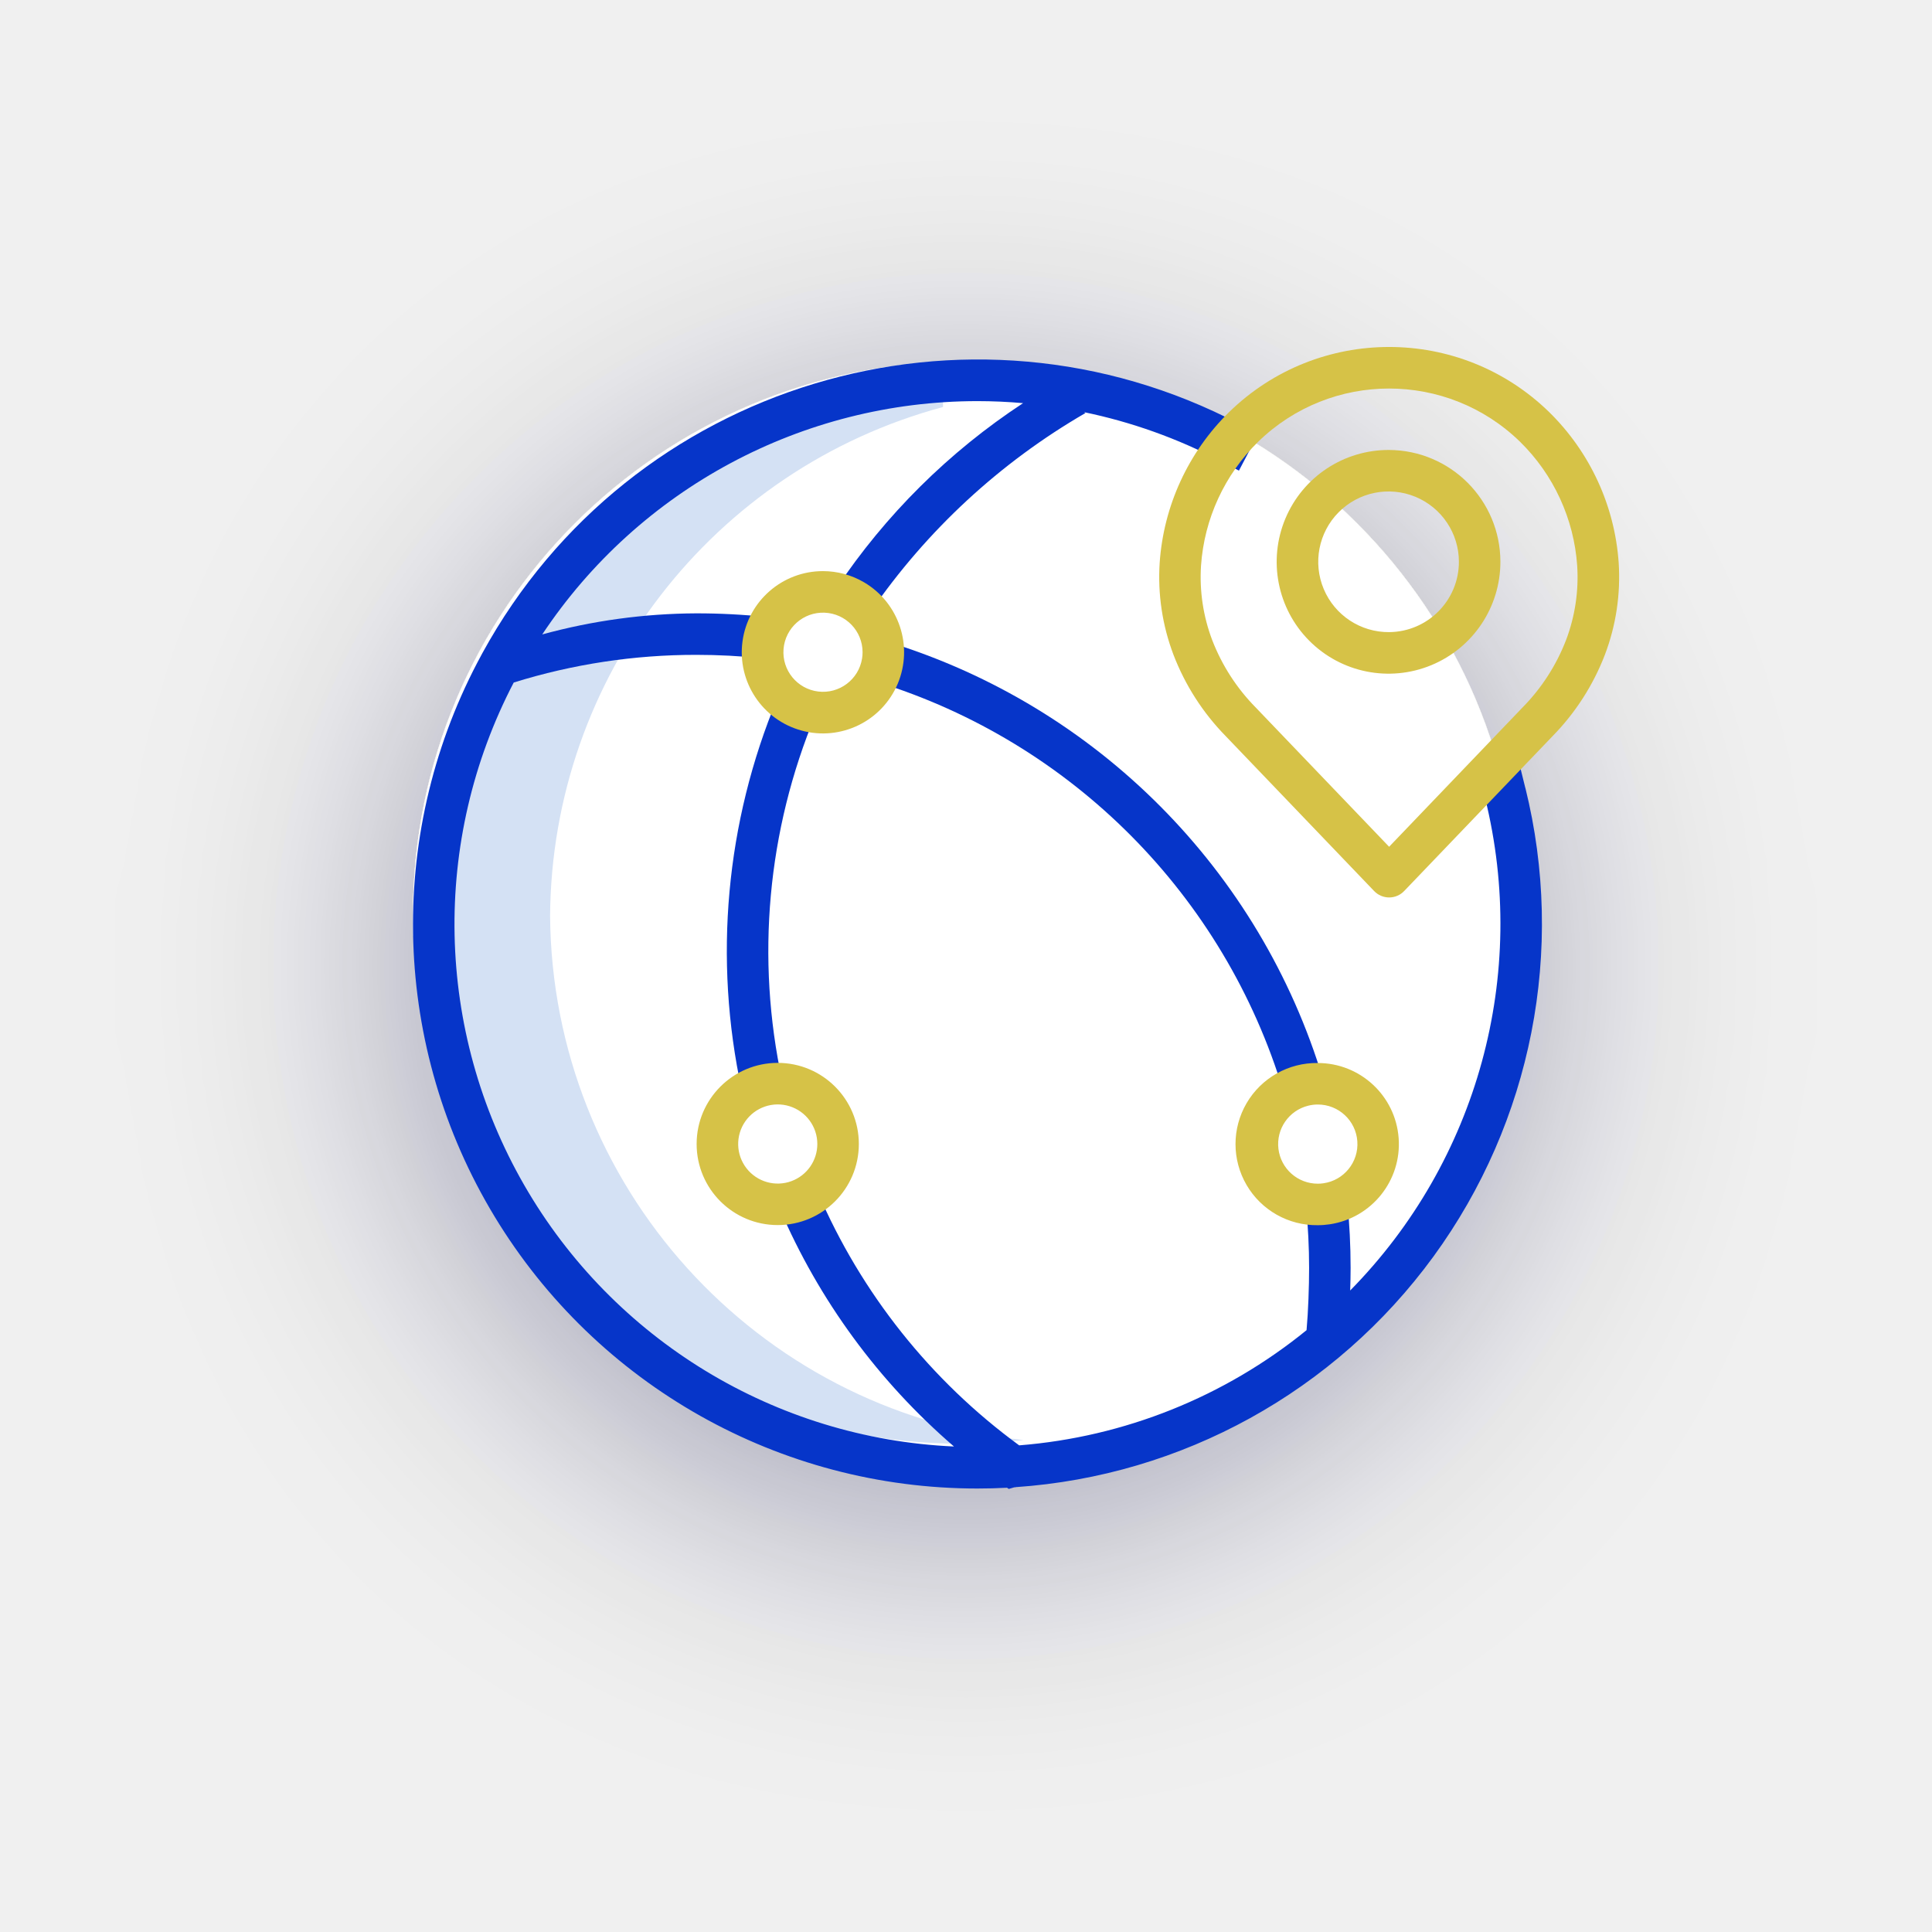
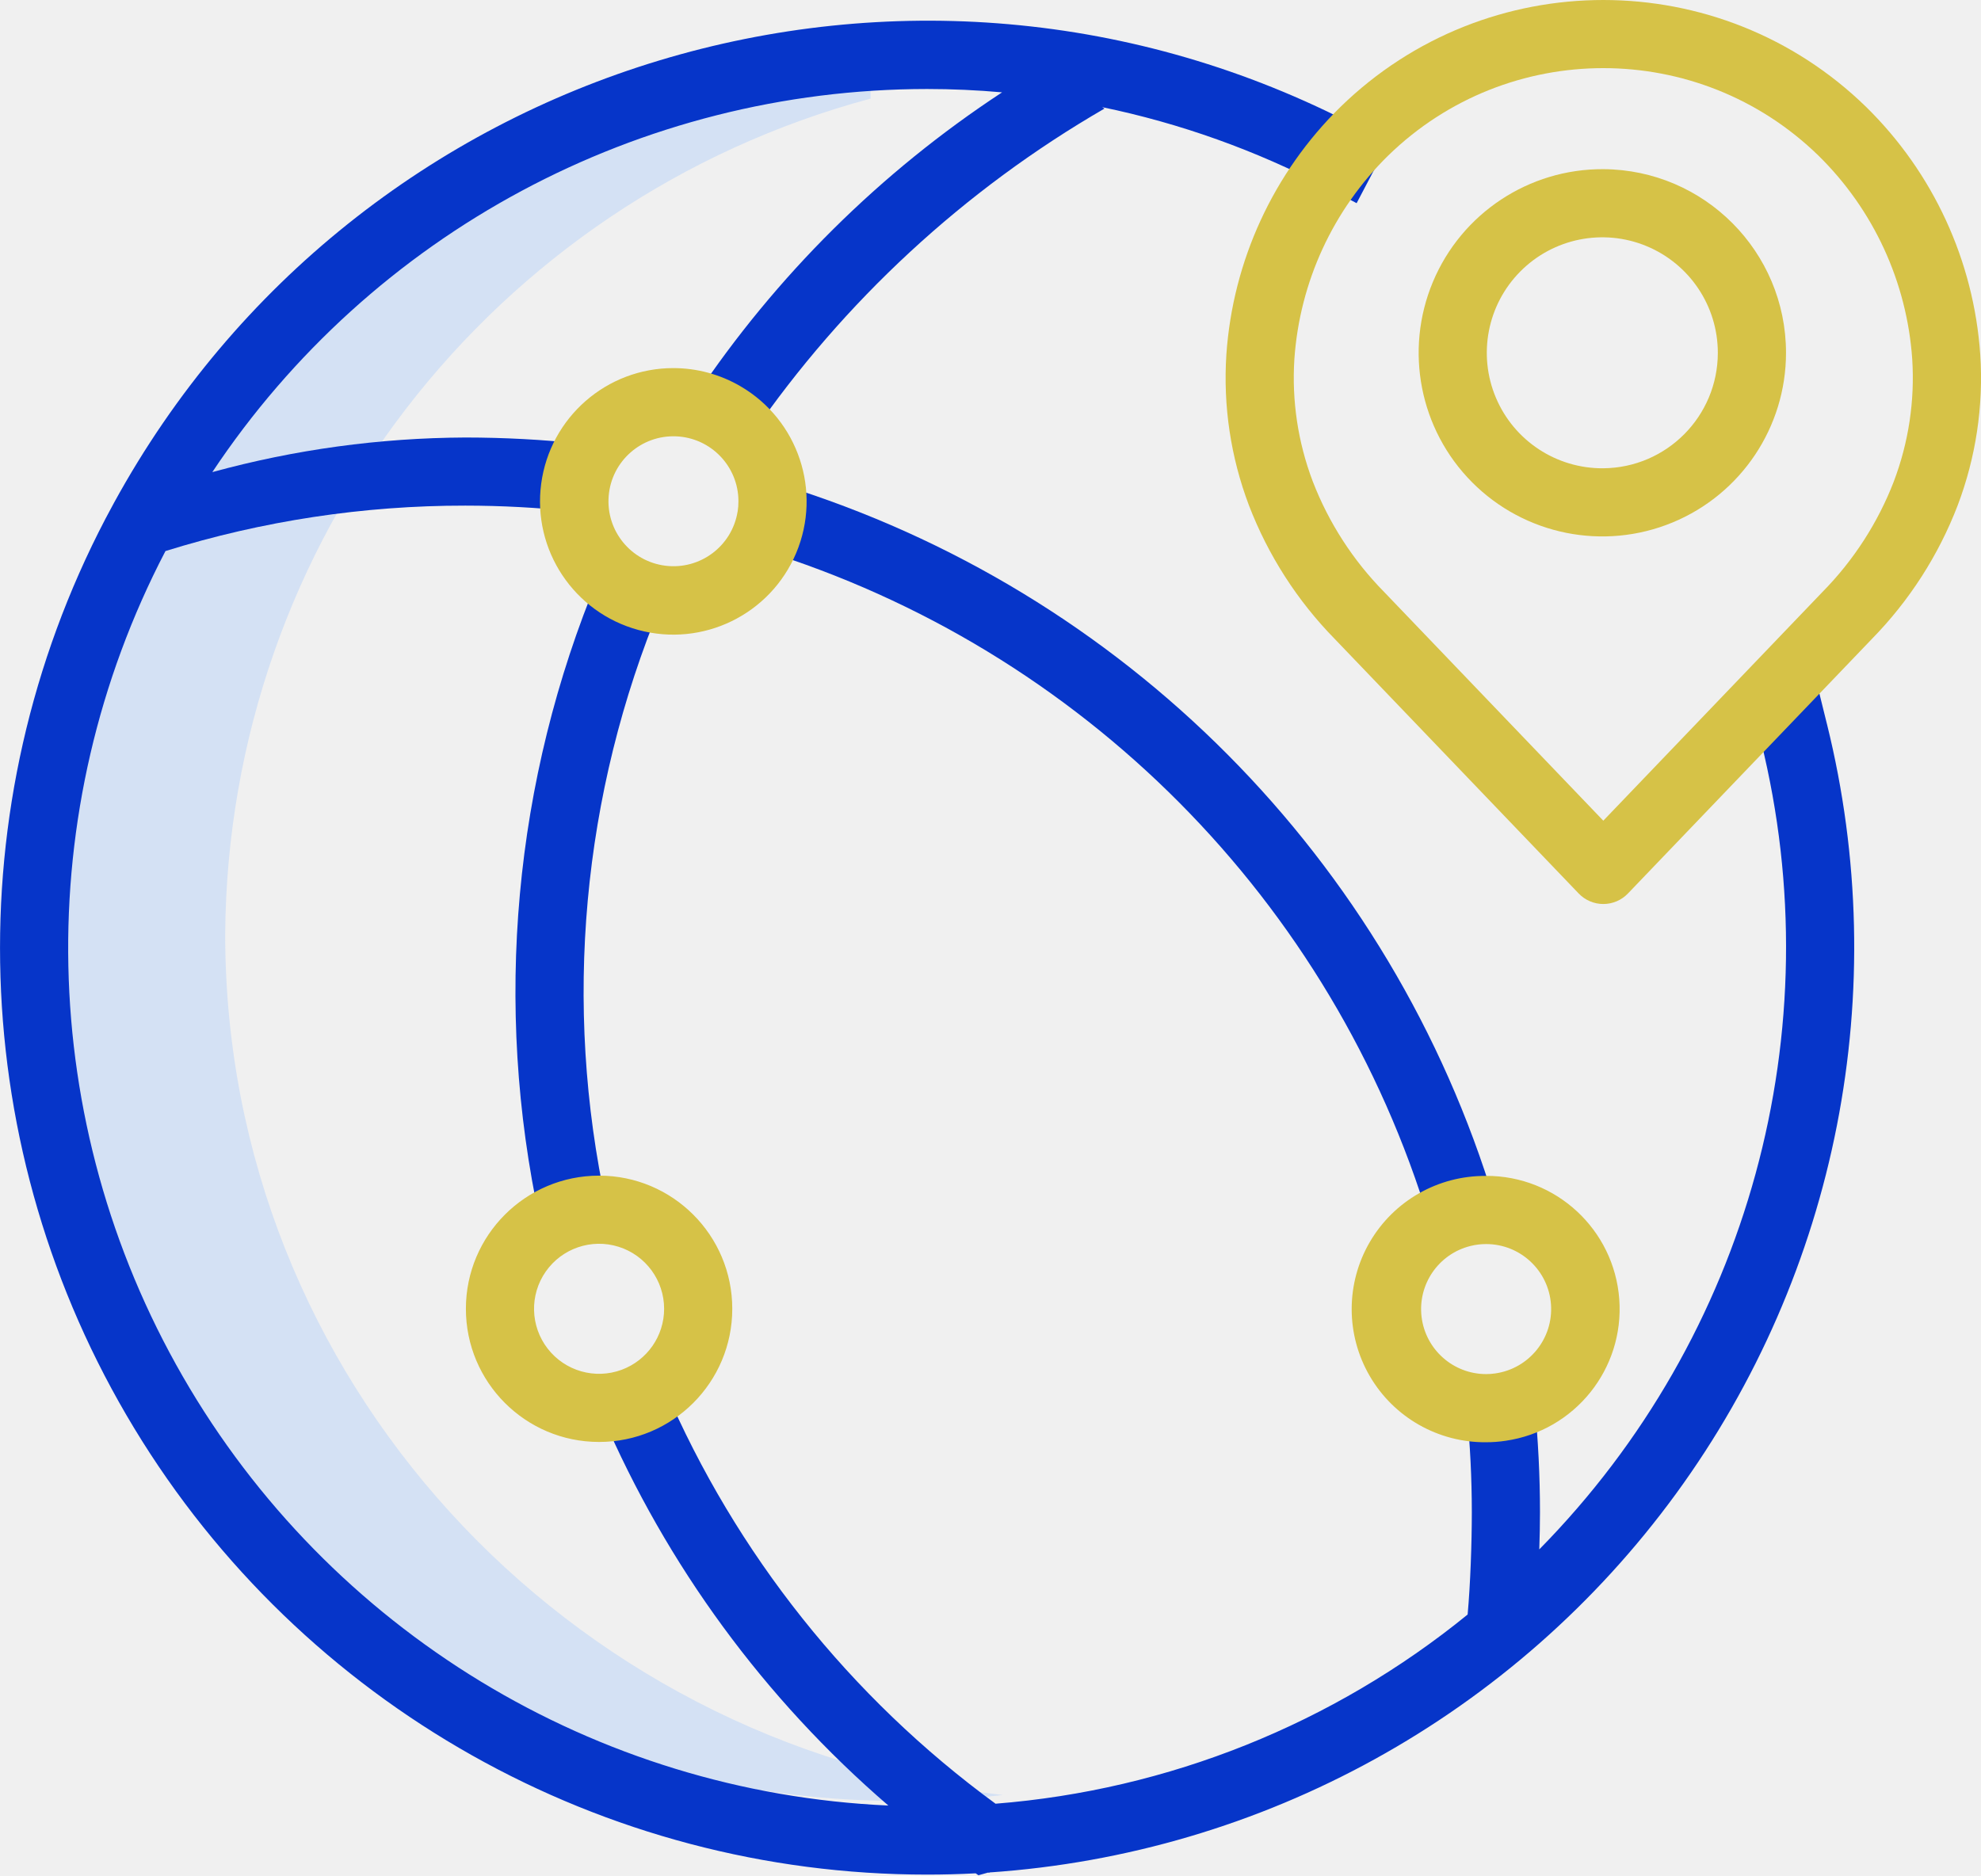
- <svg xmlns="http://www.w3.org/2000/svg" width="112.273" height="112.273">
-   <defs>
-     <filter id="a" x="0" y="0" width="112.273" height="112.273" filterUnits="userSpaceOnUse">
-       <feOffset dy="3" />
-       <feGaussianBlur stdDeviation="8" result="b" />
-       <feFlood flood-color="#000d3a" flood-opacity=".361" />
-       <feComposite operator="in" in2="b" />
-       <feComposite in="SourceGraphic" />
-     </filter>
-   </defs>
-   <g transform="translate(0 .002)" filter="url(#a)">
-     <circle cx="32.137" cy="32.137" transform="translate(24 21)" fill="#fff" r="32.137" />
-   </g>
-   <path d="M31.967 53.225a30.844 30.844 0 0122.834-29.573v-1.078a31.069 31.069 0 00-20.974 8.95 30.637 30.637 0 00-9.138 21.7c0 16.912 13.97 30.671 31.138 30.671a32.244 32.244 0 003.652-.209 30.884 30.884 0 01-27.512-30.461z" fill="#d4e1f4" />
-   <path d="M80.726 26.149a6.5 6.5 0 106.465 6.5 6.5 6.5 0 00-6.465-6.5zm0 10.585a4.087 4.087 0 114.054-4.087 4.087 4.087 0 01-4.054 4.087z" fill="#d6c247" />
-   <path d="M51.641 37.313l-.708 2.305a35.691 35.691 0 0123.646 23.8l2.31-.692a38.1 38.1 0 00-25.248-25.413zm-6.468 3.273a38.175 38.175 0 00-2.07 22.764l2.356-.514a35.762 35.762 0 011.938-21.319z" fill="#0635c9" />
-   <path d="M88.641 45.794l-.289-1.171-2.341.58.29 1.171a30.382 30.382 0 01-7.839 28.62c.015-.439.025-.879.025-1.315 0-1.28-.065-2.572-.192-3.841l-2.4.241c.119 1.189.18 2.4.18 3.6 0 1.088-.05 2.53-.148 3.62a30.245 30.245 0 01-16.7 6.694 35.635 35.635 0 01-11.7-14.7l-2.216.951a38.014 38.014 0 0010.126 13.815 30.379 30.379 0 01-25.583-44.396 35.552 35.552 0 0110.608-1.608 36.328 36.328 0 013.831.2l.255-2.4a38.754 38.754 0 00-4.086-.212 34.432 34.432 0 00-8.951 1.225A30.386 30.386 0 0156.8 23.31q1.329 0 2.653.118a38.405 38.405 0 00-10.862 10.779l2.009 1.336a38.659 38.659 0 0112.477-11.54l-.084-.052a30.351 30.351 0 017.936 2.837l1.068.561 1.122-2.135-1.068-.561a32.8 32.8 0 00-44.018 13.3l-.3.563A32.79 32.79 0 0056.8 86.501q.866 0 1.721-.045l.1.069.345-.1a.091.091 0 01.033.012l.013-.015a32.819 32.819 0 0029.631-40.634z" fill="#0635c9" />
-   <path d="M90.026 23.948a13.319 13.319 0 00-18.6 0 13.576 13.576 0 00-4.035 8.76 12.726 12.726 0 00.8 5.335 13.841 13.841 0 003.035 4.732l8.63 9.007a1.206 1.206 0 001.741 0l8.63-9.007a13.845 13.845 0 003.039-4.732 12.722 12.722 0 00.8-5.335 13.576 13.576 0 00-4.04-8.76zm.978 13.254a11.452 11.452 0 01-2.52 3.905l-7.759 8.1-7.759-8.1a11.452 11.452 0 01-2.52-3.905 10.331 10.331 0 01-.652-4.33 11.167 11.167 0 013.32-7.2 10.907 10.907 0 0115.22 0 11.167 11.167 0 013.32 7.2 10.331 10.331 0 01-.649 4.33zM76.58 61.774a4.713 4.713 0 100 9.425 4.535 4.535 0 00.691-.052 4.712 4.712 0 00-.691-9.373zm.328 6.989a2.138 2.138 0 01-.328.024 2.3 2.3 0 01-.551-4.534 2.254 2.254 0 01.551-.067 2.3 2.3 0 01.328 4.577zm-31.711-6.997a4.713 4.713 0 104.712 4.712 4.713 4.713 0 00-4.712-4.712zm.8 6.871a2.3 2.3 0 111.5-2.158 2.3 2.3 0 01-1.502 2.158zm1.829-35.448a4.716 4.716 0 102.38.647 4.716 4.716 0 00-2.38-.647zm2.27 5.084a2.3 2.3 0 11.03-.372 2.3 2.3 0 01-.03.372z" fill="#d6c247" />
+ <svg xmlns="http://www.w3.org/2000/svg" viewBox="0 0 171.209 162.105">
+   <path d="M19.462 80.761A75.343 75.343 0 0175.239 8.524V5.891a75.892 75.892 0 00-51.234 21.863A74.837 74.837 0 001.683 80.761c0 41.311 34.124 74.919 76.062 74.919a78.764 78.764 0 008.92-.511c-37.782-4.336-67.203-36.049-67.203-74.408z" fill="#d4e1f4" />
+   <path d="M138.564 14.623a15.874 15.874 0 1015.793 15.874 15.874 15.874 0 00-15.793-15.874zm0 25.857a9.983 9.983 0 119.9-9.983 9.983 9.983 0 01-9.9 9.983z" fill="#d6c247" />
+   <path d="M67.519 41.894l-1.729 5.631a87.182 87.182 0 0157.76 58.145l5.643-1.692a93.078 93.078 0 00-61.674-62.084zm-15.8 7.995a93.25 93.25 0 00-5.057 55.606l5.756-1.255a87.357 87.357 0 014.734-52.076z" fill="#0635c9" />
+   <path d="M157.9 62.612l-.707-2.861-5.717 1.417.707 2.861a74.215 74.215 0 01-19.15 69.907c.037-1.073.061-2.146.061-3.211 0-3.125-.158-6.282-.469-9.383l-5.861.589a88.5 88.5 0 01.439 8.794c0 2.657-.122 6.181-.362 8.842a73.88 73.88 0 01-40.8 16.353 87.045 87.045 0 01-28.588-35.91l-5.413 2.323a92.858 92.858 0 0024.735 33.745A74.206 74.206 0 0114.3 47.636a86.842 86.842 0 0125.913-3.928 88.735 88.735 0 019.359.5l.623-5.857a94.662 94.662 0 00-9.982-.531 84.106 84.106 0 00-21.864 2.992A74.223 74.223 0 0180.125 7.694q3.247 0 6.48.289A93.813 93.813 0 0060.07 34.312l4.9 3.265A94.432 94.432 0 0195.453 9.388l-.2-.126a74.138 74.138 0 0119.385 6.931l2.609 1.37 2.74-5.215-2.609-1.37A80.133 80.133 0 009.854 43.463l-.737 1.376a80.1 80.1 0 0071.007 117.209q2.115 0 4.2-.11c.08.055.158.112.238.168l.842-.236a.222.222 0 01.08.029l.031-.037A80.167 80.167 0 00157.9 62.605z" fill="#0635c9" />
+   <path d="M161.285 9.247a32.534 32.534 0 00-45.439 0 33.163 33.163 0 00-9.856 21.4 31.087 31.087 0 001.948 13.032 33.81 33.81 0 007.422 11.559l21.08 22a2.945 2.945 0 004.254 0l21.08-22a33.82 33.82 0 007.423-11.559 31.076 31.076 0 001.947-13.032 33.163 33.163 0 00-9.859-21.4zm2.389 32.375a27.973 27.973 0 01-6.156 9.539l-18.952 19.782-18.952-19.782a27.973 27.973 0 01-6.155-9.539 25.235 25.235 0 01-1.592-10.576 27.278 27.278 0 018.11-17.6 26.643 26.643 0 0137.178 0 27.277 27.277 0 018.11 17.6 25.235 25.235 0 01-1.593 10.577zm-35.236 60.03a11.511 11.511 0 100 23.021 11.066 11.066 0 001.687-.126 11.51 11.51 0 00-1.687-22.9zm.8 17.072a5.241 5.241 0 01-.8.058 5.62 5.62 0 01-1.346-11.076 5.508 5.508 0 011.346-.164 5.619 5.619 0 01.8 11.181zm-77.461-17.097a11.511 11.511 0 1011.51 11.511 11.511 11.511 0 00-11.51-11.511zm1.949 16.783a5.621 5.621 0 113.671-5.272 5.621 5.621 0 01-3.671 5.272zM58.2 31.82a11.52 11.52 0 105.814 1.58 11.52 11.52 0 00-5.814-1.58zm5.545 12.419a5.616 5.616 0 11.074-.908 5.616 5.616 0 01-.069.908z" fill="#d6c247" />
</svg>
